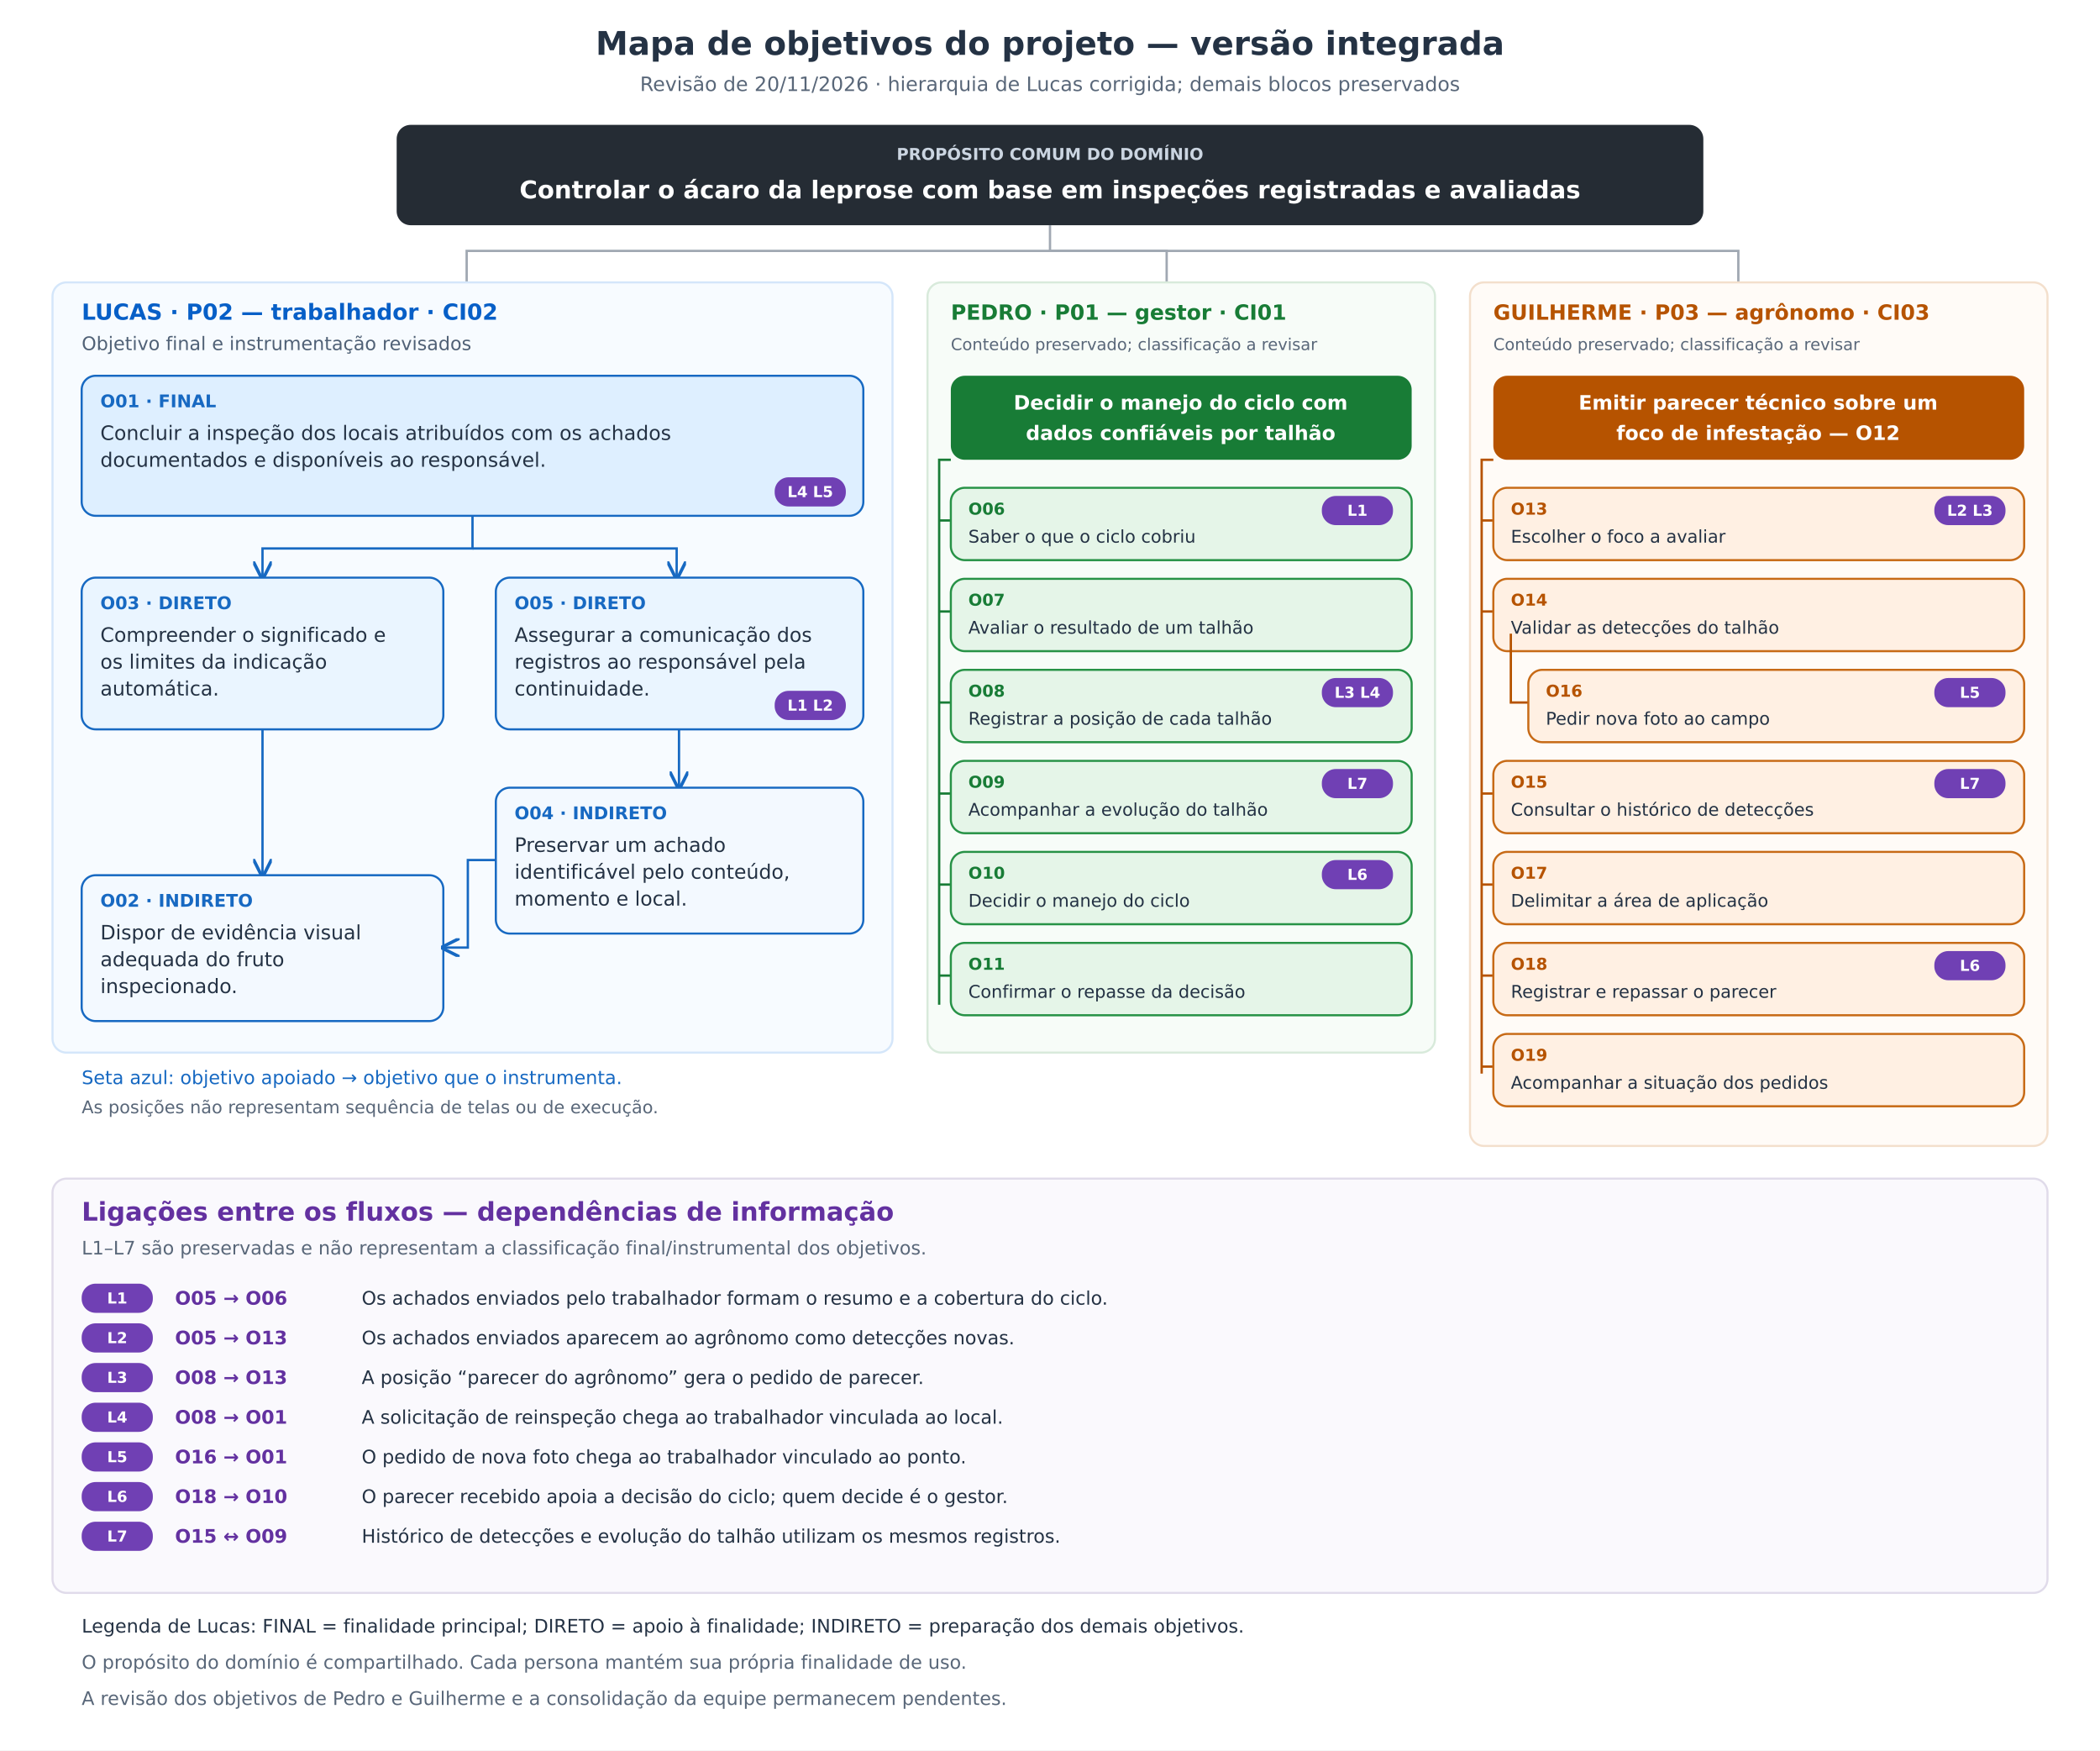
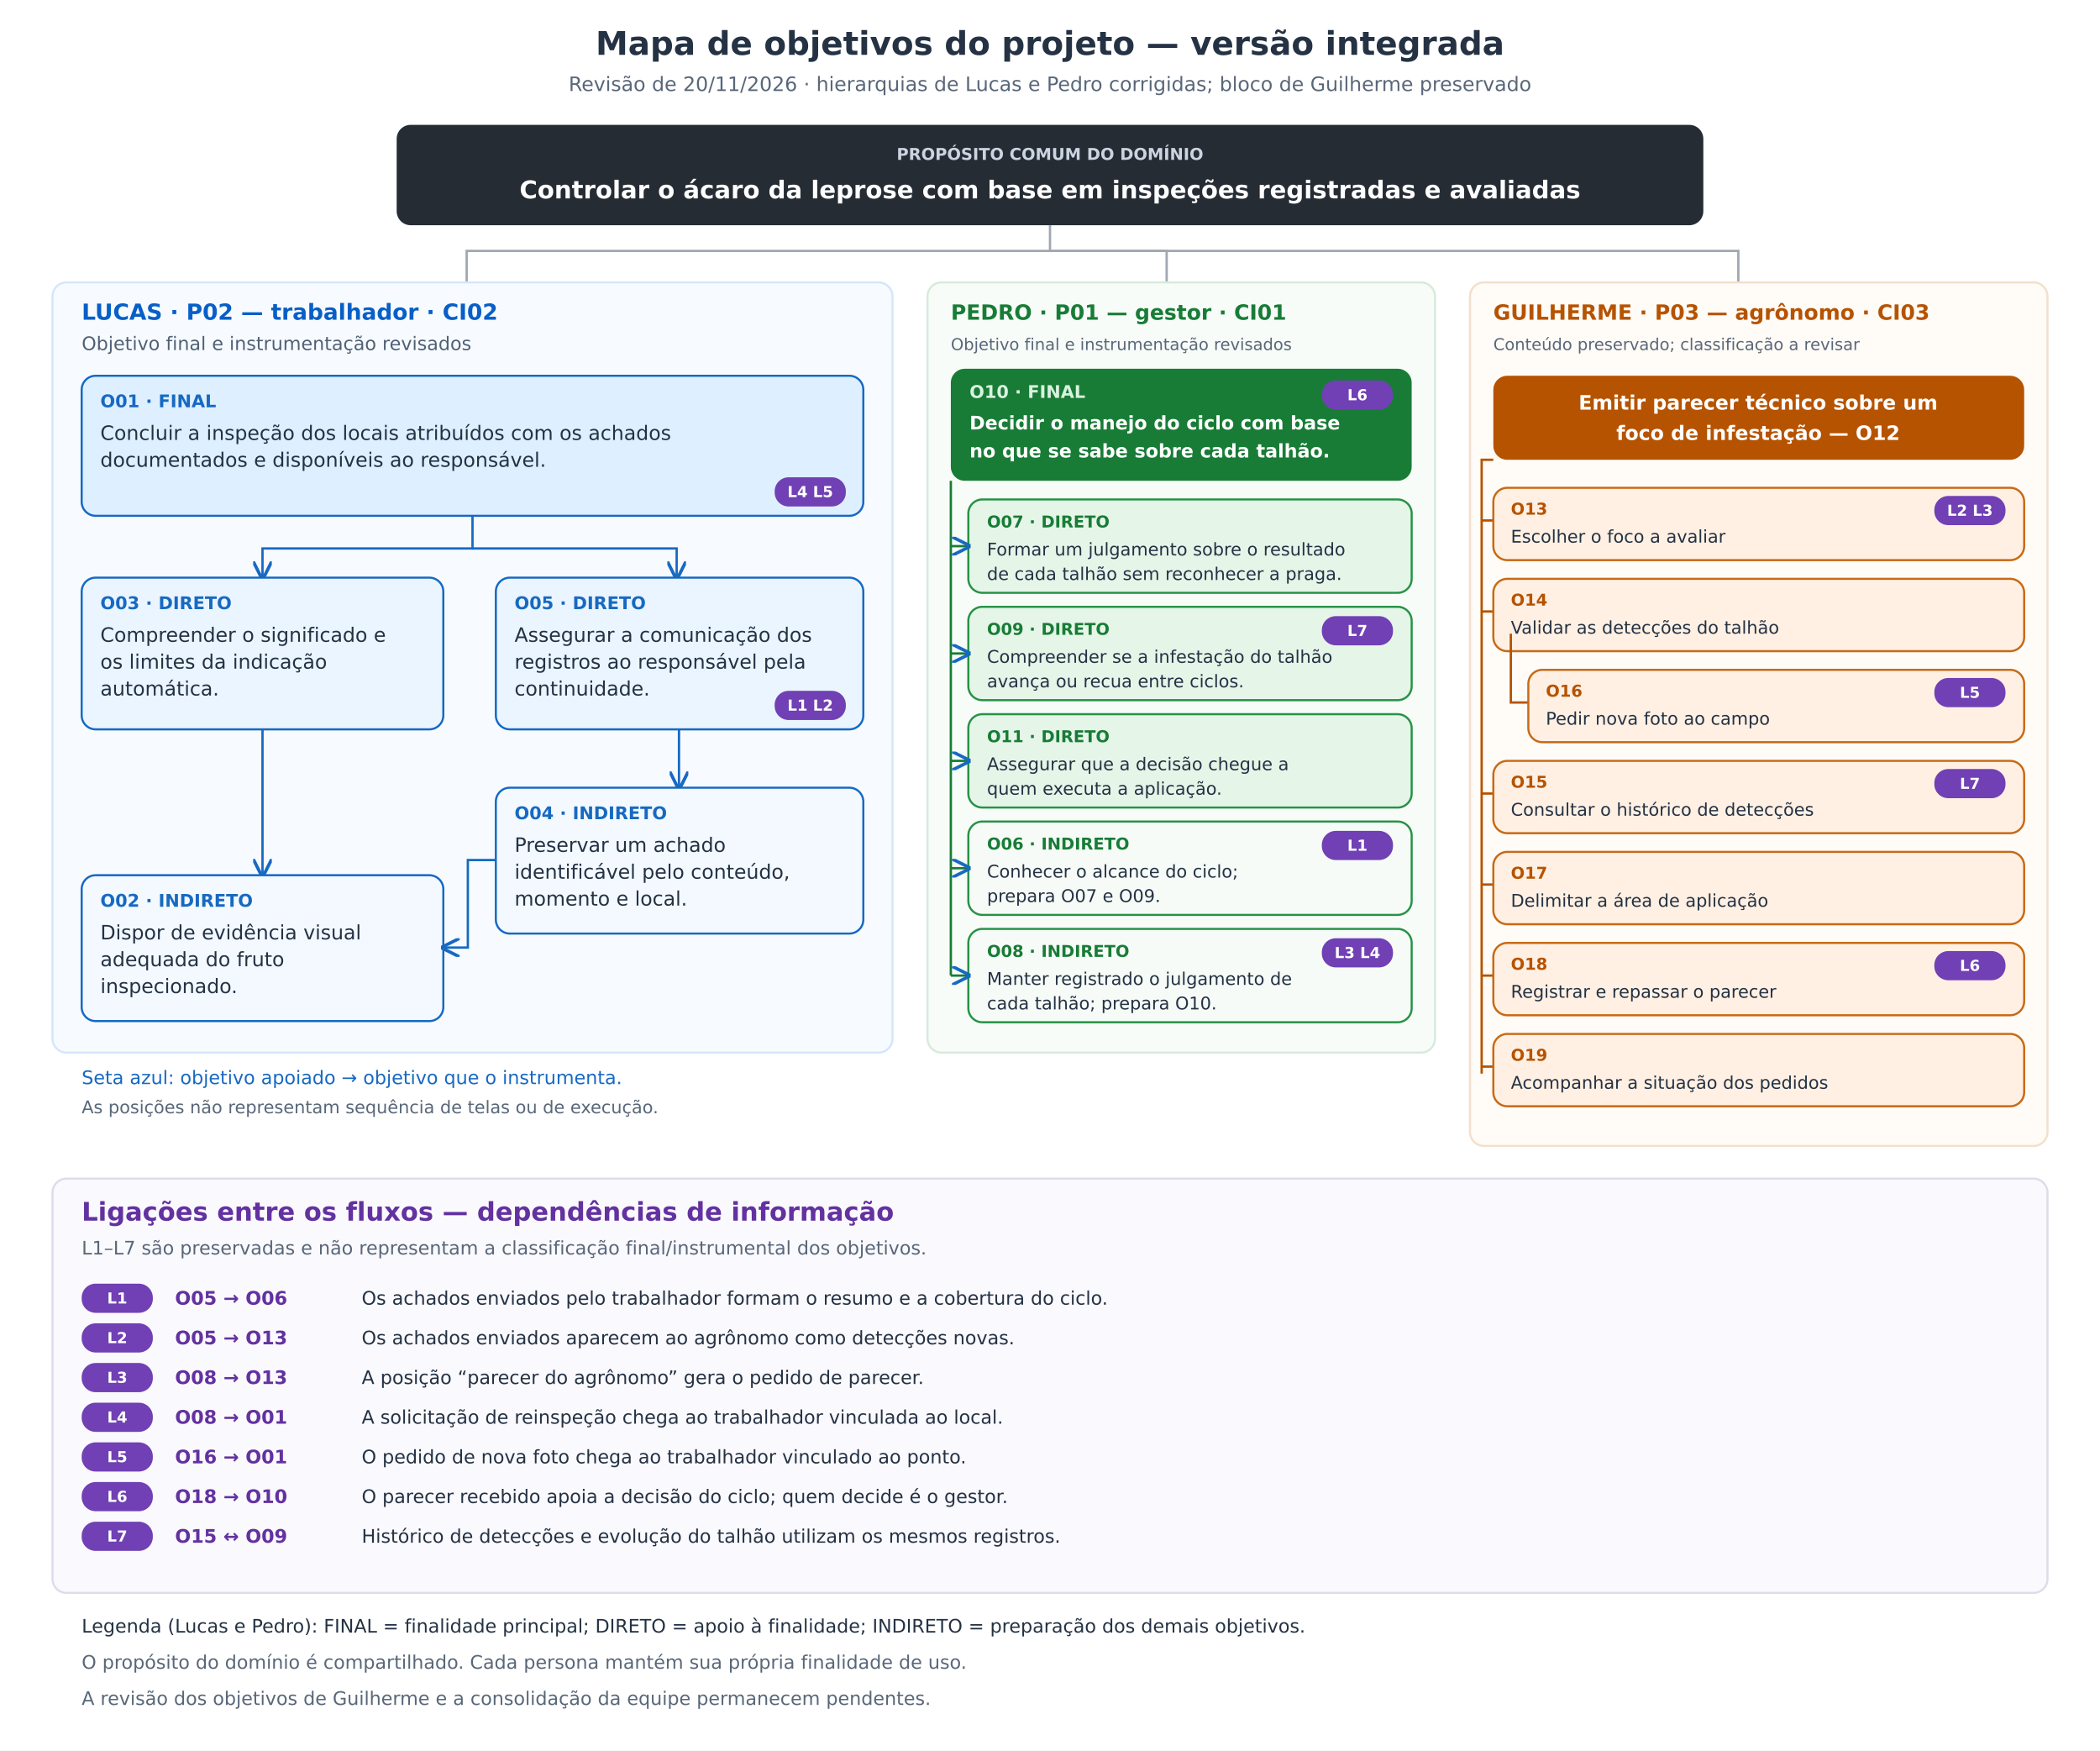
<svg xmlns="http://www.w3.org/2000/svg" width="1800" height="1500" viewBox="0 0 1800 1500" role="img" aria-labelledby="title desc">
  <defs>
    <marker id="arrow" markerWidth="8" markerHeight="8" refX="7" refY="4" orient="auto">
      <path d="M0 0L8 4L0 8" fill="none" stroke="#1769c2" stroke-width="1.4" />
    </marker>
  </defs>
  <rect width="1800" height="1500" fill="white" />
  <text x="900" y="47" font-family="DejaVu Sans,Arial,sans-serif" font-size="28" font-weight="700" text-anchor="middle" fill="#243244">Mapa de objetivos do projeto — versão integrada</text>
-   <text x="900" y="78" font-family="DejaVu Sans,Arial,sans-serif" font-size="17" font-weight="400" text-anchor="middle" fill="#596779">Revisão de 20/11/2026 · hierarquia de Lucas corrigida; demais blocos preservados</text>
+   <text x="900" y="78" font-family="DejaVu Sans,Arial,sans-serif" font-size="17" font-weight="400" text-anchor="middle" fill="#596779">Revisão de 20/11/2026 · hierarquias de Lucas e Pedro corrigidas; bloco de Guilherme preservado</text>
  <rect x="340" y="107" width="1120" height="86" rx="12" fill="#252c34" stroke="none" stroke-width="1.8" />
  <text x="900" y="137" font-family="DejaVu Sans,Arial,sans-serif" font-size="14" font-weight="700" text-anchor="middle" fill="#cbd5e1">PROPÓSITO COMUM DO DOMÍNIO</text>
  <text x="900" y="170" font-family="DejaVu Sans,Arial,sans-serif" font-size="21" font-weight="700" text-anchor="middle" fill="white">Controlar o ácaro da leprose com base em inspeções registradas e avaliadas</text>
  <path d="M900 193V215H400V242" fill="none" stroke="#a0a8b2" stroke-width="2" />
  <path d="M900 215H1000V242" fill="none" stroke="#a0a8b2" stroke-width="2" />
  <path d="M900 215H1490V242" fill="none" stroke="#a0a8b2" stroke-width="2" />
  <rect x="45" y="242" width="720" height="660" rx="12" fill="#f7fbff" stroke="#d4e6fa" stroke-width="1.8" />
  <text x="70" y="274" font-family="DejaVu Sans,Arial,sans-serif" font-size="19" font-weight="700" text-anchor="start" fill="#075fc7">LUCAS · P02 — trabalhador · CI02</text>
  <text x="70" y="300" font-family="DejaVu Sans,Arial,sans-serif" font-size="16" font-weight="400" text-anchor="start" fill="#506176">Objetivo final e instrumentação revisados</text>
  <rect x="70" y="322" width="670" height="120" rx="12" fill="#deefff" stroke="#1769c2" stroke-width="1.8" />
  <text x="86" y="349" font-family="DejaVu Sans,Arial,sans-serif" font-size="15" font-weight="700" text-anchor="start" fill="#1769c2">O01 · FINAL</text>
  <text x="86" y="377" font-family="DejaVu Sans,Arial,sans-serif" font-size="17" font-weight="400" text-anchor="start" fill="#243244">Concluir a inspeção dos locais atribuídos com os achados</text>
  <text x="86" y="400" font-family="DejaVu Sans,Arial,sans-serif" font-size="17" font-weight="400" text-anchor="start" fill="#243244">documentados e disponíveis ao responsável.</text>
  <rect x="664" y="409" width="61" height="25" rx="12" fill="#7040b4" stroke="none" stroke-width="1.8" />
  <text x="694.5" y="426" font-family="DejaVu Sans,Arial,sans-serif" font-size="13" font-weight="700" text-anchor="middle" fill="white">L4 L5</text>
  <path d="M405 442V470H225V495" fill="none" stroke="#1769c2" stroke-width="2" marker-end="url(#arrow)" />
  <path d="M405 470H580V495" fill="none" stroke="#1769c2" stroke-width="2" marker-end="url(#arrow)" />
  <rect x="70" y="495" width="310" height="130" rx="12" fill="#eaf5ff" stroke="#1769c2" stroke-width="1.8" />
  <text x="86" y="522" font-family="DejaVu Sans,Arial,sans-serif" font-size="15" font-weight="700" text-anchor="start" fill="#1769c2">O03 · DIRETO</text>
  <text x="86" y="550" font-family="DejaVu Sans,Arial,sans-serif" font-size="17" font-weight="400" text-anchor="start" fill="#243244">Compreender o significado e</text>
  <text x="86" y="573" font-family="DejaVu Sans,Arial,sans-serif" font-size="17" font-weight="400" text-anchor="start" fill="#243244">os limites da indicação</text>
  <text x="86" y="596" font-family="DejaVu Sans,Arial,sans-serif" font-size="17" font-weight="400" text-anchor="start" fill="#243244">automática.</text>
  <rect x="425" y="495" width="315" height="130" rx="12" fill="#eaf5ff" stroke="#1769c2" stroke-width="1.8" />
  <text x="441" y="522" font-family="DejaVu Sans,Arial,sans-serif" font-size="15" font-weight="700" text-anchor="start" fill="#1769c2">O05 · DIRETO</text>
  <text x="441" y="550" font-family="DejaVu Sans,Arial,sans-serif" font-size="17" font-weight="400" text-anchor="start" fill="#243244">Assegurar a comunicação dos</text>
  <text x="441" y="573" font-family="DejaVu Sans,Arial,sans-serif" font-size="17" font-weight="400" text-anchor="start" fill="#243244">registros ao responsável pela</text>
  <text x="441" y="596" font-family="DejaVu Sans,Arial,sans-serif" font-size="17" font-weight="400" text-anchor="start" fill="#243244">continuidade.</text>
  <rect x="664" y="592" width="61" height="25" rx="12" fill="#7040b4" stroke="none" stroke-width="1.8" />
  <text x="694.5" y="609" font-family="DejaVu Sans,Arial,sans-serif" font-size="13" font-weight="700" text-anchor="middle" fill="white">L1 L2</text>
  <path d="M582 625V675" fill="none" stroke="#1769c2" stroke-width="2" marker-end="url(#arrow)" />
  <rect x="425" y="675" width="315" height="125" rx="12" fill="#f3f9ff" stroke="#1769c2" stroke-width="1.8" />
  <text x="441" y="702" font-family="DejaVu Sans,Arial,sans-serif" font-size="15" font-weight="700" text-anchor="start" fill="#1769c2">O04 · INDIRETO</text>
  <text x="441" y="730" font-family="DejaVu Sans,Arial,sans-serif" font-size="17" font-weight="400" text-anchor="start" fill="#243244">Preservar um achado</text>
  <text x="441" y="753" font-family="DejaVu Sans,Arial,sans-serif" font-size="17" font-weight="400" text-anchor="start" fill="#243244">identificável pelo conteúdo,</text>
  <text x="441" y="776" font-family="DejaVu Sans,Arial,sans-serif" font-size="17" font-weight="400" text-anchor="start" fill="#243244">momento e local.</text>
  <path d="M225 625V750" fill="none" stroke="#1769c2" stroke-width="2" marker-end="url(#arrow)" />
  <rect x="70" y="750" width="310" height="125" rx="12" fill="#f3f9ff" stroke="#1769c2" stroke-width="1.8" />
  <text x="86" y="777" font-family="DejaVu Sans,Arial,sans-serif" font-size="15" font-weight="700" text-anchor="start" fill="#1769c2">O02 · INDIRETO</text>
  <text x="86" y="805" font-family="DejaVu Sans,Arial,sans-serif" font-size="17" font-weight="400" text-anchor="start" fill="#243244">Dispor de evidência visual</text>
  <text x="86" y="828" font-family="DejaVu Sans,Arial,sans-serif" font-size="17" font-weight="400" text-anchor="start" fill="#243244">adequada do fruto</text>
  <text x="86" y="851" font-family="DejaVu Sans,Arial,sans-serif" font-size="17" font-weight="400" text-anchor="start" fill="#243244">inspecionado.</text>
  <path d="M425 737H401V812H380" fill="none" stroke="#1769c2" stroke-width="2" marker-end="url(#arrow)" />
  <text x="70" y="929" font-family="DejaVu Sans,Arial,sans-serif" font-size="16" font-weight="400" text-anchor="start" fill="#1769c2">Seta azul: objetivo apoiado → objetivo que o instrumenta.</text>
  <text x="70" y="954" font-family="DejaVu Sans,Arial,sans-serif" font-size="15" font-weight="400" text-anchor="start" fill="#596779">As posições não representam sequência de telas ou de execução.</text>
  <rect x="795" y="242" width="435" height="660" rx="12" fill="#f7fcf8" stroke="#d8eadb" stroke-width="1.8" />
  <text x="815" y="274" font-family="DejaVu Sans,Arial,sans-serif" font-size="18" font-weight="700" text-anchor="start" fill="#187c36">PEDRO · P01 — gestor · CI01</text>
-   <text x="815" y="300" font-family="DejaVu Sans,Arial,sans-serif" font-size="14" font-weight="400" text-anchor="start" fill="#596779">Conteúdo preservado; classificação a revisar</text>
-   <rect x="815" y="322" width="395" height="72" rx="12" fill="#187c36" stroke="none" stroke-width="1.8" />
-   <text x="1012" y="351" font-family="DejaVu Sans,Arial,sans-serif" font-size="17" font-weight="700" text-anchor="middle" fill="white">Decidir o manejo do ciclo com</text>
-   <text x="1012" y="377" font-family="DejaVu Sans,Arial,sans-serif" font-size="17" font-weight="700" text-anchor="middle" fill="white">dados confiáveis por talhão</text>
-   <path d="M815 394H805V861" fill="none" stroke="#187c36" stroke-width="2" />
-   <path d="M805 446H815" fill="none" stroke="#187c36" stroke-width="2" />
-   <rect x="815" y="418" width="395" height="62" rx="12" fill="#e5f5e8" stroke="#279246" stroke-width="1.8" />
-   <text x="830" y="441" font-family="DejaVu Sans,Arial,sans-serif" font-size="14" font-weight="700" text-anchor="start" fill="#187c36">O06</text>
-   <text x="830" y="465" font-family="DejaVu Sans,Arial,sans-serif" font-size="15" font-weight="400" text-anchor="start" fill="#243244">Saber o que o ciclo cobriu</text>
-   <rect x="1133" y="425" width="61" height="25" rx="12" fill="#7040b4" stroke="none" stroke-width="1.8" />
-   <text x="1163.5" y="442" font-family="DejaVu Sans,Arial,sans-serif" font-size="13" font-weight="700" text-anchor="middle" fill="white">L1</text>
-   <path d="M805 524H815" fill="none" stroke="#187c36" stroke-width="2" />
-   <rect x="815" y="496" width="395" height="62" rx="12" fill="#e5f5e8" stroke="#279246" stroke-width="1.8" />
-   <text x="830" y="519" font-family="DejaVu Sans,Arial,sans-serif" font-size="14" font-weight="700" text-anchor="start" fill="#187c36">O07</text>
-   <text x="830" y="543" font-family="DejaVu Sans,Arial,sans-serif" font-size="15" font-weight="400" text-anchor="start" fill="#243244">Avaliar o resultado de um talhão</text>
-   <path d="M805 602H815" fill="none" stroke="#187c36" stroke-width="2" />
-   <rect x="815" y="574" width="395" height="62" rx="12" fill="#e5f5e8" stroke="#279246" stroke-width="1.8" />
-   <text x="830" y="597" font-family="DejaVu Sans,Arial,sans-serif" font-size="14" font-weight="700" text-anchor="start" fill="#187c36">O08</text>
-   <text x="830" y="621" font-family="DejaVu Sans,Arial,sans-serif" font-size="15" font-weight="400" text-anchor="start" fill="#243244">Registrar a posição de cada talhão</text>
-   <rect x="1133" y="581" width="61" height="25" rx="12" fill="#7040b4" stroke="none" stroke-width="1.8" />
-   <text x="1163.5" y="598" font-family="DejaVu Sans,Arial,sans-serif" font-size="13" font-weight="700" text-anchor="middle" fill="white">L3 L4</text>
-   <path d="M805 680H815" fill="none" stroke="#187c36" stroke-width="2" />
-   <rect x="815" y="652" width="395" height="62" rx="12" fill="#e5f5e8" stroke="#279246" stroke-width="1.8" />
-   <text x="830" y="675" font-family="DejaVu Sans,Arial,sans-serif" font-size="14" font-weight="700" text-anchor="start" fill="#187c36">O09</text>
-   <text x="830" y="699" font-family="DejaVu Sans,Arial,sans-serif" font-size="15" font-weight="400" text-anchor="start" fill="#243244">Acompanhar a evolução do talhão</text>
-   <rect x="1133" y="659" width="61" height="25" rx="12" fill="#7040b4" stroke="none" stroke-width="1.8" />
-   <text x="1163.5" y="676" font-family="DejaVu Sans,Arial,sans-serif" font-size="13" font-weight="700" text-anchor="middle" fill="white">L7</text>
-   <path d="M805 758H815" fill="none" stroke="#187c36" stroke-width="2" />
-   <rect x="815" y="730" width="395" height="62" rx="12" fill="#e5f5e8" stroke="#279246" stroke-width="1.8" />
-   <text x="830" y="753" font-family="DejaVu Sans,Arial,sans-serif" font-size="14" font-weight="700" text-anchor="start" fill="#187c36">O10</text>
-   <text x="830" y="777" font-family="DejaVu Sans,Arial,sans-serif" font-size="15" font-weight="400" text-anchor="start" fill="#243244">Decidir o manejo do ciclo</text>
-   <rect x="1133" y="737" width="61" height="25" rx="12" fill="#7040b4" stroke="none" stroke-width="1.8" />
-   <text x="1163.5" y="754" font-family="DejaVu Sans,Arial,sans-serif" font-size="13" font-weight="700" text-anchor="middle" fill="white">L6</text>
-   <path d="M805 836H815" fill="none" stroke="#187c36" stroke-width="2" />
-   <rect x="815" y="808" width="395" height="62" rx="12" fill="#e5f5e8" stroke="#279246" stroke-width="1.8" />
-   <text x="830" y="831" font-family="DejaVu Sans,Arial,sans-serif" font-size="14" font-weight="700" text-anchor="start" fill="#187c36">O11</text>
-   <text x="830" y="855" font-family="DejaVu Sans,Arial,sans-serif" font-size="15" font-weight="400" text-anchor="start" fill="#243244">Confirmar o repasse da decisão</text>
+   <text x="815" y="300" font-family="DejaVu Sans,Arial,sans-serif" font-size="14" font-weight="400" text-anchor="start" fill="#596779">Objetivo final e instrumentação revisados</text>
+   <rect x="815" y="316" width="395" height="96" rx="12" fill="#187c36" stroke="none" stroke-width="1.8" />
+   <text x="831" y="341" font-family="DejaVu Sans,Arial,sans-serif" font-size="15" font-weight="700" text-anchor="start" fill="#d9f2df">O10 · FINAL</text>
+   <text x="831" y="368" font-family="DejaVu Sans,Arial,sans-serif" font-size="16" font-weight="700" text-anchor="start" fill="white">Decidir o manejo do ciclo com base</text>
+   <text x="831" y="392" font-family="DejaVu Sans,Arial,sans-serif" font-size="16" font-weight="700" text-anchor="start" fill="white">no que se sabe sobre cada talhão.</text>
+   <rect x="1133" y="326" width="61" height="25" rx="12" fill="#7040b4" stroke="none" stroke-width="1.8" />
+   <text x="1163.5" y="343" font-family="DejaVu Sans,Arial,sans-serif" font-size="13" font-weight="700" text-anchor="middle" fill="white">L6</text>
+   <rect x="830" y="428" width="380" height="80" rx="12" fill="#e5f5e8" stroke="#279246" stroke-width="1.8" />
+   <text x="846" y="452" font-family="DejaVu Sans,Arial,sans-serif" font-size="14" font-weight="700" text-anchor="start" fill="#187c36">O07 · DIRETO</text>
+   <text x="846" y="476" font-family="DejaVu Sans,Arial,sans-serif" font-size="15" font-weight="400" text-anchor="start" fill="#243244">Formar um julgamento sobre o resultado</text>
+   <text x="846" y="497" font-family="DejaVu Sans,Arial,sans-serif" font-size="15" font-weight="400" text-anchor="start" fill="#243244">de cada talhão sem reconhecer a praga.</text>
+   <rect x="830" y="520" width="380" height="80" rx="12" fill="#e5f5e8" stroke="#279246" stroke-width="1.8" />
+   <text x="846" y="544" font-family="DejaVu Sans,Arial,sans-serif" font-size="14" font-weight="700" text-anchor="start" fill="#187c36">O09 · DIRETO</text>
+   <text x="846" y="568" font-family="DejaVu Sans,Arial,sans-serif" font-size="15" font-weight="400" text-anchor="start" fill="#243244">Compreender se a infestação do talhão</text>
+   <text x="846" y="589" font-family="DejaVu Sans,Arial,sans-serif" font-size="15" font-weight="400" text-anchor="start" fill="#243244">avança ou recua entre ciclos.</text>
+   <rect x="1133" y="528" width="61" height="25" rx="12" fill="#7040b4" stroke="none" stroke-width="1.8" />
+   <text x="1163.5" y="545" font-family="DejaVu Sans,Arial,sans-serif" font-size="13" font-weight="700" text-anchor="middle" fill="white">L7</text>
+   <rect x="830" y="612" width="380" height="80" rx="12" fill="#e5f5e8" stroke="#279246" stroke-width="1.8" />
+   <text x="846" y="636" font-family="DejaVu Sans,Arial,sans-serif" font-size="14" font-weight="700" text-anchor="start" fill="#187c36">O11 · DIRETO</text>
+   <text x="846" y="660" font-family="DejaVu Sans,Arial,sans-serif" font-size="15" font-weight="400" text-anchor="start" fill="#243244">Assegurar que a decisão chegue a</text>
+   <text x="846" y="681" font-family="DejaVu Sans,Arial,sans-serif" font-size="15" font-weight="400" text-anchor="start" fill="#243244">quem executa a aplicação.</text>
+   <rect x="830" y="704" width="380" height="80" rx="12" fill="#f6fbf7" stroke="#279246" stroke-width="1.8" />
+   <text x="846" y="728" font-family="DejaVu Sans,Arial,sans-serif" font-size="14" font-weight="700" text-anchor="start" fill="#187c36">O06 · INDIRETO</text>
+   <text x="846" y="752" font-family="DejaVu Sans,Arial,sans-serif" font-size="15" font-weight="400" text-anchor="start" fill="#243244">Conhecer o alcance do ciclo;</text>
+   <text x="846" y="773" font-family="DejaVu Sans,Arial,sans-serif" font-size="15" font-weight="400" text-anchor="start" fill="#243244">prepara O07 e O09.</text>
+   <rect x="1133" y="712" width="61" height="25" rx="12" fill="#7040b4" stroke="none" stroke-width="1.8" />
+   <text x="1163.5" y="729" font-family="DejaVu Sans,Arial,sans-serif" font-size="13" font-weight="700" text-anchor="middle" fill="white">L1</text>
+   <rect x="830" y="796" width="380" height="80" rx="12" fill="#f6fbf7" stroke="#279246" stroke-width="1.8" />
+   <text x="846" y="820" font-family="DejaVu Sans,Arial,sans-serif" font-size="14" font-weight="700" text-anchor="start" fill="#187c36">O08 · INDIRETO</text>
+   <text x="846" y="844" font-family="DejaVu Sans,Arial,sans-serif" font-size="15" font-weight="400" text-anchor="start" fill="#243244">Manter registrado o julgamento de</text>
+   <text x="846" y="865" font-family="DejaVu Sans,Arial,sans-serif" font-size="15" font-weight="400" text-anchor="start" fill="#243244">cada talhão; prepara O10.</text>
+   <rect x="1133" y="804" width="61" height="25" rx="12" fill="#7040b4" stroke="none" stroke-width="1.8" />
+   <text x="1163.5" y="821" font-family="DejaVu Sans,Arial,sans-serif" font-size="13" font-weight="700" text-anchor="middle" fill="white">L3 L4</text>
+   <path d="M815 412V836" fill="none" stroke="#187c36" stroke-width="2" />
+   <path d="M815 468H830" fill="none" stroke="#187c36" stroke-width="2" marker-end="url(#arrow)" />
+   <path d="M815 560H830" fill="none" stroke="#187c36" stroke-width="2" marker-end="url(#arrow)" />
+   <path d="M815 652H830" fill="none" stroke="#187c36" stroke-width="2" marker-end="url(#arrow)" />
+   <path d="M815 744H830" fill="none" stroke="#187c36" stroke-width="2" marker-end="url(#arrow)" />
+   <path d="M815 836H830" fill="none" stroke="#187c36" stroke-width="2" marker-end="url(#arrow)" />
  <rect x="1260" y="242" width="495" height="740" rx="12" fill="#fffbf7" stroke="#f3dfcc" stroke-width="1.8" />
  <text x="1280" y="274" font-family="DejaVu Sans,Arial,sans-serif" font-size="18" font-weight="700" text-anchor="start" fill="#b65300">GUILHERME · P03 — agrônomo · CI03</text>
  <text x="1280" y="300" font-family="DejaVu Sans,Arial,sans-serif" font-size="14" font-weight="400" text-anchor="start" fill="#596779">Conteúdo preservado; classificação a revisar</text>
  <rect x="1280" y="322" width="455" height="72" rx="12" fill="#b65300" stroke="none" stroke-width="1.8" />
  <text x="1507" y="351" font-family="DejaVu Sans,Arial,sans-serif" font-size="17" font-weight="700" text-anchor="middle" fill="white">Emitir parecer técnico sobre um</text>
  <text x="1507" y="377" font-family="DejaVu Sans,Arial,sans-serif" font-size="17" font-weight="700" text-anchor="middle" fill="white">foco de infestação — O12</text>
  <path d="M1280 394H1270V920" fill="none" stroke="#b65300" stroke-width="2" />
  <path d="M1270 446H1280" fill="none" stroke="#b65300" stroke-width="2" />
  <rect x="1280" y="418" width="455" height="62" rx="12" fill="#fff0e3" stroke="#c76a16" stroke-width="1.8" />
  <text x="1295" y="441" font-family="DejaVu Sans,Arial,sans-serif" font-size="14" font-weight="700" text-anchor="start" fill="#b65300">O13</text>
  <text x="1295" y="465" font-family="DejaVu Sans,Arial,sans-serif" font-size="15" font-weight="400" text-anchor="start" fill="#243244">Escolher o foco a avaliar</text>
  <rect x="1658" y="425" width="61" height="25" rx="12" fill="#7040b4" stroke="none" stroke-width="1.8" />
  <text x="1688.5" y="442" font-family="DejaVu Sans,Arial,sans-serif" font-size="13" font-weight="700" text-anchor="middle" fill="white">L2 L3</text>
  <path d="M1270 524H1280" fill="none" stroke="#b65300" stroke-width="2" />
  <rect x="1280" y="496" width="455" height="62" rx="12" fill="#fff0e3" stroke="#c76a16" stroke-width="1.8" />
  <text x="1295" y="519" font-family="DejaVu Sans,Arial,sans-serif" font-size="14" font-weight="700" text-anchor="start" fill="#b65300">O14</text>
  <text x="1295" y="543" font-family="DejaVu Sans,Arial,sans-serif" font-size="15" font-weight="400" text-anchor="start" fill="#243244">Validar as detecções do talhão</text>
  <path d="M1295 543V602H1310" fill="none" stroke="#b65300" stroke-width="2" />
  <rect x="1310" y="574" width="425" height="62" rx="12" fill="#fff0e3" stroke="#c76a16" stroke-width="1.8" />
  <text x="1325" y="597" font-family="DejaVu Sans,Arial,sans-serif" font-size="14" font-weight="700" text-anchor="start" fill="#b65300">O16</text>
  <text x="1325" y="621" font-family="DejaVu Sans,Arial,sans-serif" font-size="15" font-weight="400" text-anchor="start" fill="#243244">Pedir nova foto ao campo</text>
  <rect x="1658" y="581" width="61" height="25" rx="12" fill="#7040b4" stroke="none" stroke-width="1.8" />
  <text x="1688.5" y="598" font-family="DejaVu Sans,Arial,sans-serif" font-size="13" font-weight="700" text-anchor="middle" fill="white">L5</text>
  <path d="M1270 680H1280" fill="none" stroke="#b65300" stroke-width="2" />
  <rect x="1280" y="652" width="455" height="62" rx="12" fill="#fff0e3" stroke="#c76a16" stroke-width="1.8" />
  <text x="1295" y="675" font-family="DejaVu Sans,Arial,sans-serif" font-size="14" font-weight="700" text-anchor="start" fill="#b65300">O15</text>
  <text x="1295" y="699" font-family="DejaVu Sans,Arial,sans-serif" font-size="15" font-weight="400" text-anchor="start" fill="#243244">Consultar o histórico de detecções</text>
  <rect x="1658" y="659" width="61" height="25" rx="12" fill="#7040b4" stroke="none" stroke-width="1.8" />
  <text x="1688.5" y="676" font-family="DejaVu Sans,Arial,sans-serif" font-size="13" font-weight="700" text-anchor="middle" fill="white">L7</text>
  <path d="M1270 758H1280" fill="none" stroke="#b65300" stroke-width="2" />
  <rect x="1280" y="730" width="455" height="62" rx="12" fill="#fff0e3" stroke="#c76a16" stroke-width="1.8" />
  <text x="1295" y="753" font-family="DejaVu Sans,Arial,sans-serif" font-size="14" font-weight="700" text-anchor="start" fill="#b65300">O17</text>
  <text x="1295" y="777" font-family="DejaVu Sans,Arial,sans-serif" font-size="15" font-weight="400" text-anchor="start" fill="#243244">Delimitar a área de aplicação</text>
  <path d="M1270 836H1280" fill="none" stroke="#b65300" stroke-width="2" />
  <rect x="1280" y="808" width="455" height="62" rx="12" fill="#fff0e3" stroke="#c76a16" stroke-width="1.8" />
  <text x="1295" y="831" font-family="DejaVu Sans,Arial,sans-serif" font-size="14" font-weight="700" text-anchor="start" fill="#b65300">O18</text>
  <text x="1295" y="855" font-family="DejaVu Sans,Arial,sans-serif" font-size="15" font-weight="400" text-anchor="start" fill="#243244">Registrar e repassar o parecer</text>
  <rect x="1658" y="815" width="61" height="25" rx="12" fill="#7040b4" stroke="none" stroke-width="1.8" />
  <text x="1688.5" y="832" font-family="DejaVu Sans,Arial,sans-serif" font-size="13" font-weight="700" text-anchor="middle" fill="white">L6</text>
  <path d="M1270 914H1280" fill="none" stroke="#b65300" stroke-width="2" />
  <rect x="1280" y="886" width="455" height="62" rx="12" fill="#fff0e3" stroke="#c76a16" stroke-width="1.8" />
  <text x="1295" y="909" font-family="DejaVu Sans,Arial,sans-serif" font-size="14" font-weight="700" text-anchor="start" fill="#b65300">O19</text>
  <text x="1295" y="933" font-family="DejaVu Sans,Arial,sans-serif" font-size="15" font-weight="400" text-anchor="start" fill="#243244">Acompanhar a situação dos pedidos</text>
  <rect x="45" y="1010" width="1710" height="355" rx="12" fill="#faf9fd" stroke="#e0dbea" stroke-width="1.8" />
  <text x="70" y="1046" font-family="DejaVu Sans,Arial,sans-serif" font-size="22" font-weight="700" text-anchor="start" fill="#6331a0">Ligações entre os fluxos — dependências de informação</text>
  <text x="70" y="1075" font-family="DejaVu Sans,Arial,sans-serif" font-size="16" font-weight="400" text-anchor="start" fill="#596779">L1–L7 são preservadas e não representam a classificação final/instrumental dos objetivos.</text>
  <rect x="70" y="1100" width="61" height="25" rx="12" fill="#7040b4" stroke="none" stroke-width="1.8" />
  <text x="100.5" y="1117" font-family="DejaVu Sans,Arial,sans-serif" font-size="13" font-weight="700" text-anchor="middle" fill="white">L1</text>
  <text x="150" y="1118" font-family="DejaVu Sans,Arial,sans-serif" font-size="16" font-weight="700" text-anchor="start" fill="#6331a0">O05 → O06</text>
  <text x="310" y="1118" font-family="DejaVu Sans,Arial,sans-serif" font-size="16" font-weight="400" text-anchor="start" fill="#243244">Os achados enviados pelo trabalhador formam o resumo e a cobertura do ciclo.</text>
  <rect x="70" y="1134" width="61" height="25" rx="12" fill="#7040b4" stroke="none" stroke-width="1.8" />
  <text x="100.5" y="1151" font-family="DejaVu Sans,Arial,sans-serif" font-size="13" font-weight="700" text-anchor="middle" fill="white">L2</text>
  <text x="150" y="1152" font-family="DejaVu Sans,Arial,sans-serif" font-size="16" font-weight="700" text-anchor="start" fill="#6331a0">O05 → O13</text>
  <text x="310" y="1152" font-family="DejaVu Sans,Arial,sans-serif" font-size="16" font-weight="400" text-anchor="start" fill="#243244">Os achados enviados aparecem ao agrônomo como detecções novas.</text>
  <rect x="70" y="1168" width="61" height="25" rx="12" fill="#7040b4" stroke="none" stroke-width="1.8" />
  <text x="100.5" y="1185" font-family="DejaVu Sans,Arial,sans-serif" font-size="13" font-weight="700" text-anchor="middle" fill="white">L3</text>
  <text x="150" y="1186" font-family="DejaVu Sans,Arial,sans-serif" font-size="16" font-weight="700" text-anchor="start" fill="#6331a0">O08 → O13</text>
  <text x="310" y="1186" font-family="DejaVu Sans,Arial,sans-serif" font-size="16" font-weight="400" text-anchor="start" fill="#243244">A posição “parecer do agrônomo” gera o pedido de parecer.</text>
  <rect x="70" y="1202" width="61" height="25" rx="12" fill="#7040b4" stroke="none" stroke-width="1.8" />
  <text x="100.5" y="1219" font-family="DejaVu Sans,Arial,sans-serif" font-size="13" font-weight="700" text-anchor="middle" fill="white">L4</text>
  <text x="150" y="1220" font-family="DejaVu Sans,Arial,sans-serif" font-size="16" font-weight="700" text-anchor="start" fill="#6331a0">O08 → O01</text>
  <text x="310" y="1220" font-family="DejaVu Sans,Arial,sans-serif" font-size="16" font-weight="400" text-anchor="start" fill="#243244">A solicitação de reinspeção chega ao trabalhador vinculada ao local.</text>
  <rect x="70" y="1236" width="61" height="25" rx="12" fill="#7040b4" stroke="none" stroke-width="1.8" />
  <text x="100.5" y="1253" font-family="DejaVu Sans,Arial,sans-serif" font-size="13" font-weight="700" text-anchor="middle" fill="white">L5</text>
  <text x="150" y="1254" font-family="DejaVu Sans,Arial,sans-serif" font-size="16" font-weight="700" text-anchor="start" fill="#6331a0">O16 → O01</text>
  <text x="310" y="1254" font-family="DejaVu Sans,Arial,sans-serif" font-size="16" font-weight="400" text-anchor="start" fill="#243244">O pedido de nova foto chega ao trabalhador vinculado ao ponto.</text>
  <rect x="70" y="1270" width="61" height="25" rx="12" fill="#7040b4" stroke="none" stroke-width="1.8" />
  <text x="100.5" y="1287" font-family="DejaVu Sans,Arial,sans-serif" font-size="13" font-weight="700" text-anchor="middle" fill="white">L6</text>
  <text x="150" y="1288" font-family="DejaVu Sans,Arial,sans-serif" font-size="16" font-weight="700" text-anchor="start" fill="#6331a0">O18 → O10</text>
  <text x="310" y="1288" font-family="DejaVu Sans,Arial,sans-serif" font-size="16" font-weight="400" text-anchor="start" fill="#243244">O parecer recebido apoia a decisão do ciclo; quem decide é o gestor.</text>
  <rect x="70" y="1304" width="61" height="25" rx="12" fill="#7040b4" stroke="none" stroke-width="1.8" />
  <text x="100.5" y="1321" font-family="DejaVu Sans,Arial,sans-serif" font-size="13" font-weight="700" text-anchor="middle" fill="white">L7</text>
  <text x="150" y="1322" font-family="DejaVu Sans,Arial,sans-serif" font-size="16" font-weight="700" text-anchor="start" fill="#6331a0">O15 ↔ O09</text>
  <text x="310" y="1322" font-family="DejaVu Sans,Arial,sans-serif" font-size="16" font-weight="400" text-anchor="start" fill="#243244">Histórico de detecções e evolução do talhão utilizam os mesmos registros.</text>
-   <text x="70" y="1399" font-family="DejaVu Sans,Arial,sans-serif" font-size="16" font-weight="400" text-anchor="start" fill="#243244">Legenda de Lucas: FINAL = finalidade principal; DIRETO = apoio à finalidade; INDIRETO = preparação dos demais objetivos.</text>
+   <text x="70" y="1399" font-family="DejaVu Sans,Arial,sans-serif" font-size="16" font-weight="400" text-anchor="start" fill="#243244">Legenda (Lucas e Pedro): FINAL = finalidade principal; DIRETO = apoio à finalidade; INDIRETO = preparação dos demais objetivos.</text>
  <text x="70" y="1430" font-family="DejaVu Sans,Arial,sans-serif" font-size="16" font-weight="400" text-anchor="start" fill="#596779">O propósito do domínio é compartilhado. Cada persona mantém sua própria finalidade de uso.</text>
-   <text x="70" y="1461" font-family="DejaVu Sans,Arial,sans-serif" font-size="16" font-weight="400" text-anchor="start" fill="#596779">A revisão dos objetivos de Pedro e Guilherme e a consolidação da equipe permanecem pendentes.</text>
+   <text x="70" y="1461" font-family="DejaVu Sans,Arial,sans-serif" font-size="16" font-weight="400" text-anchor="start" fill="#596779">A revisão dos objetivos de Guilherme e a consolidação da equipe permanecem pendentes.</text>
</svg>
